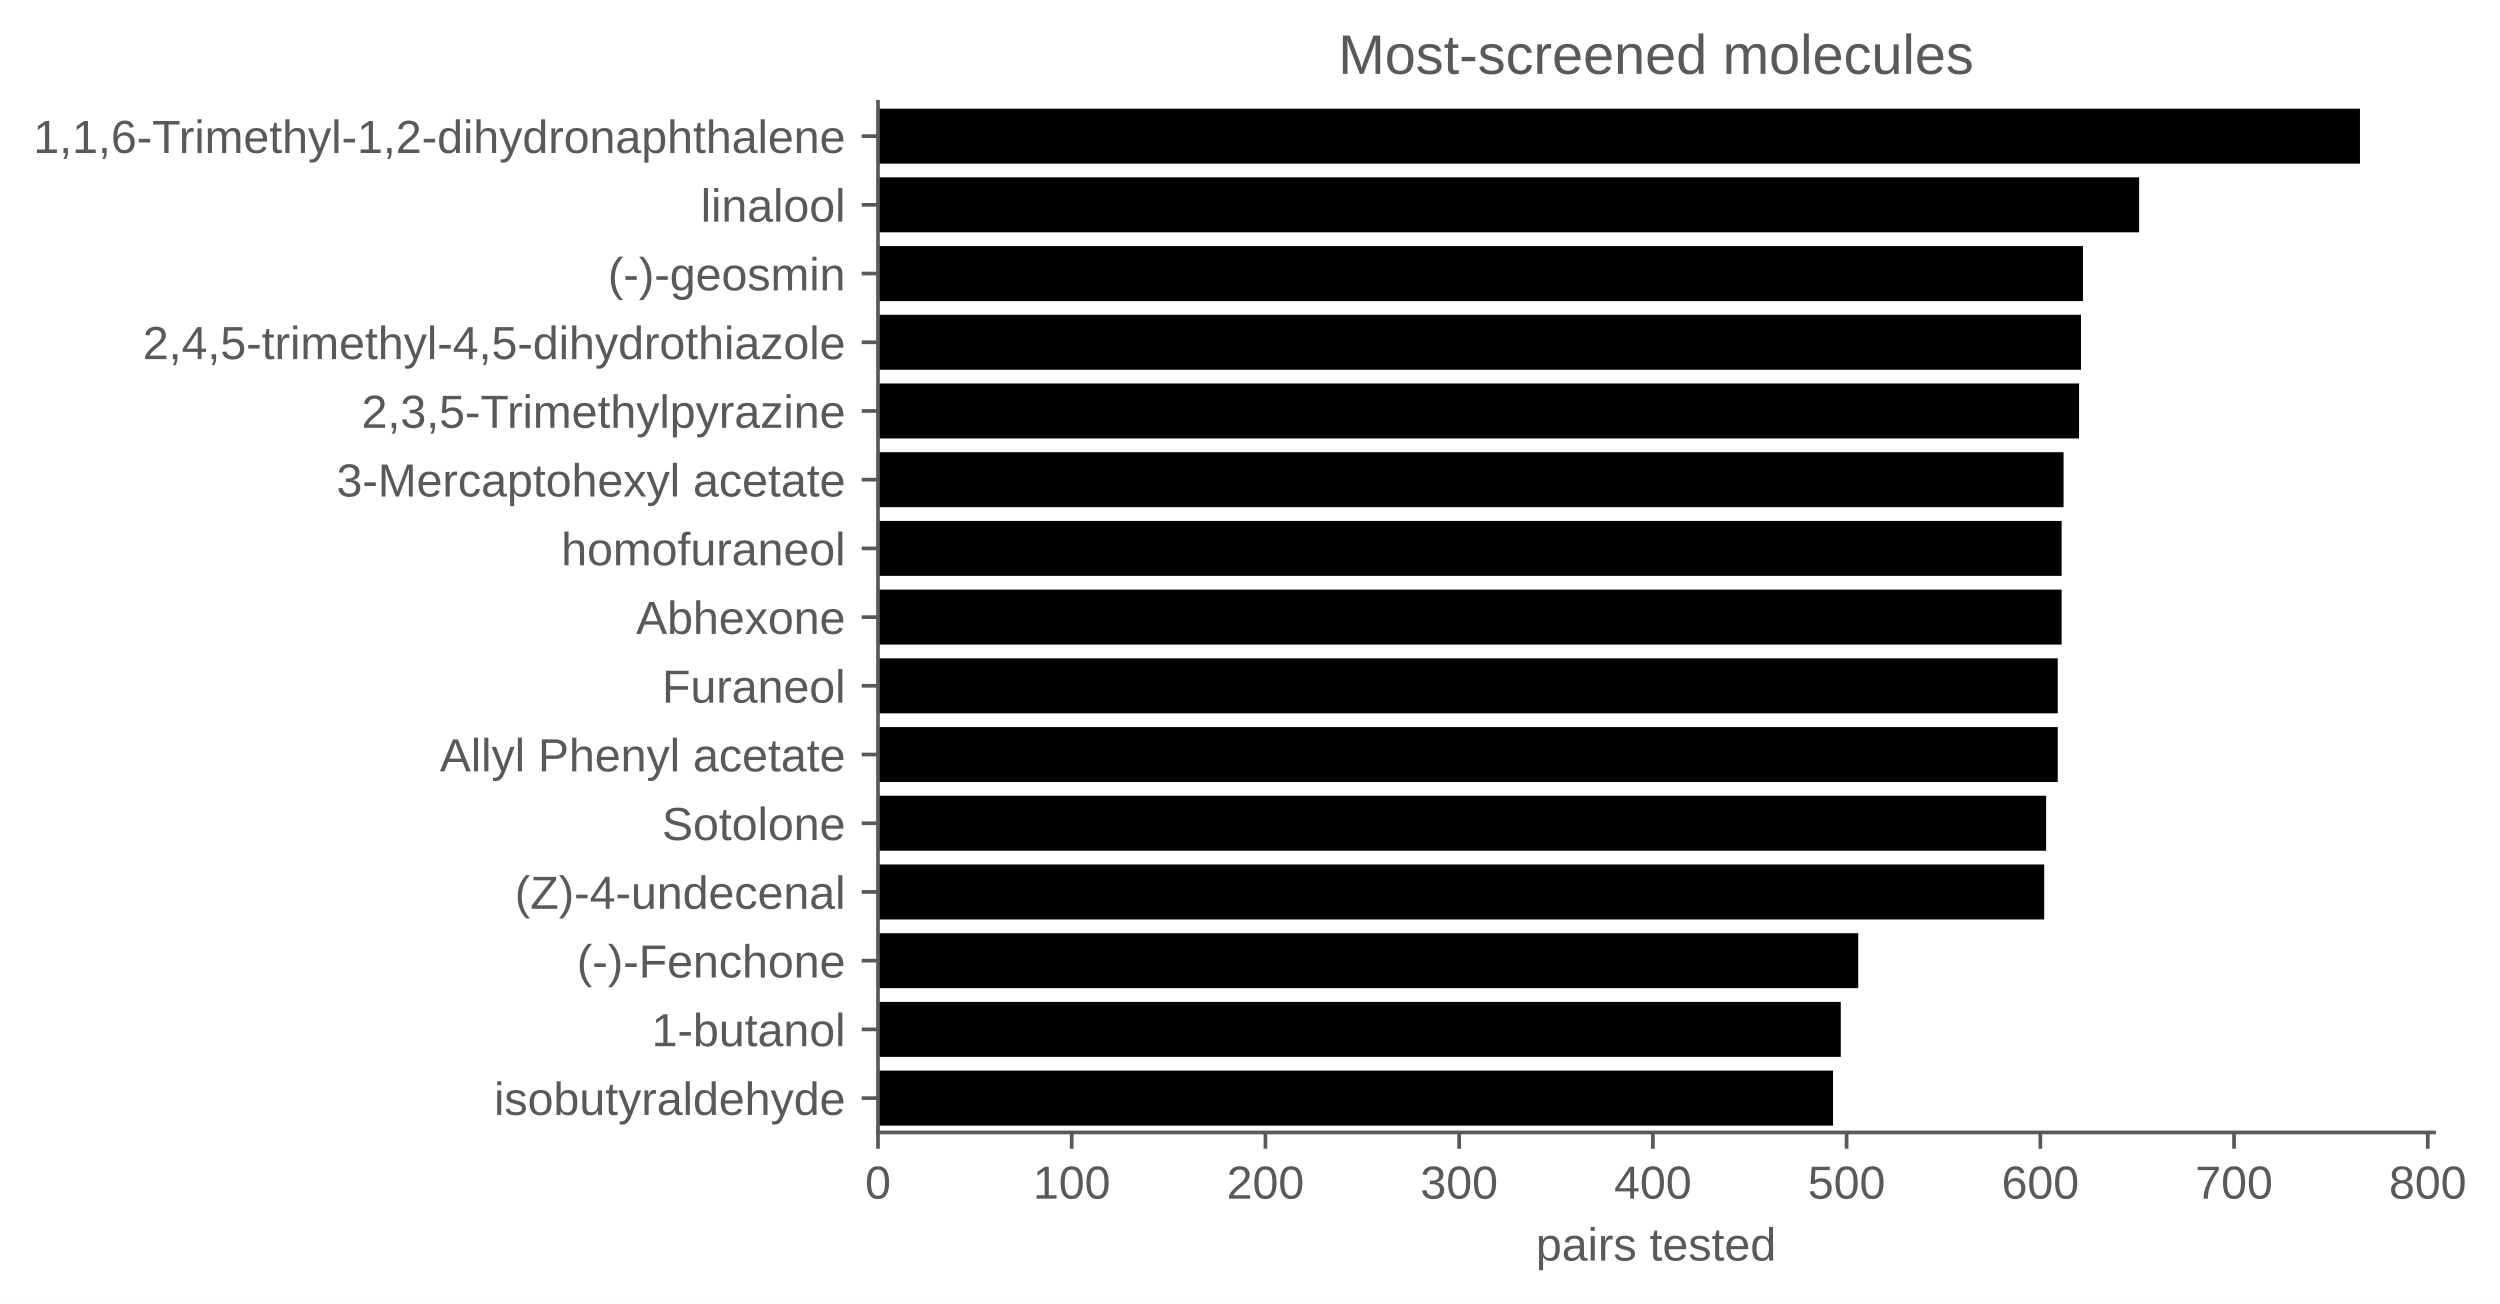
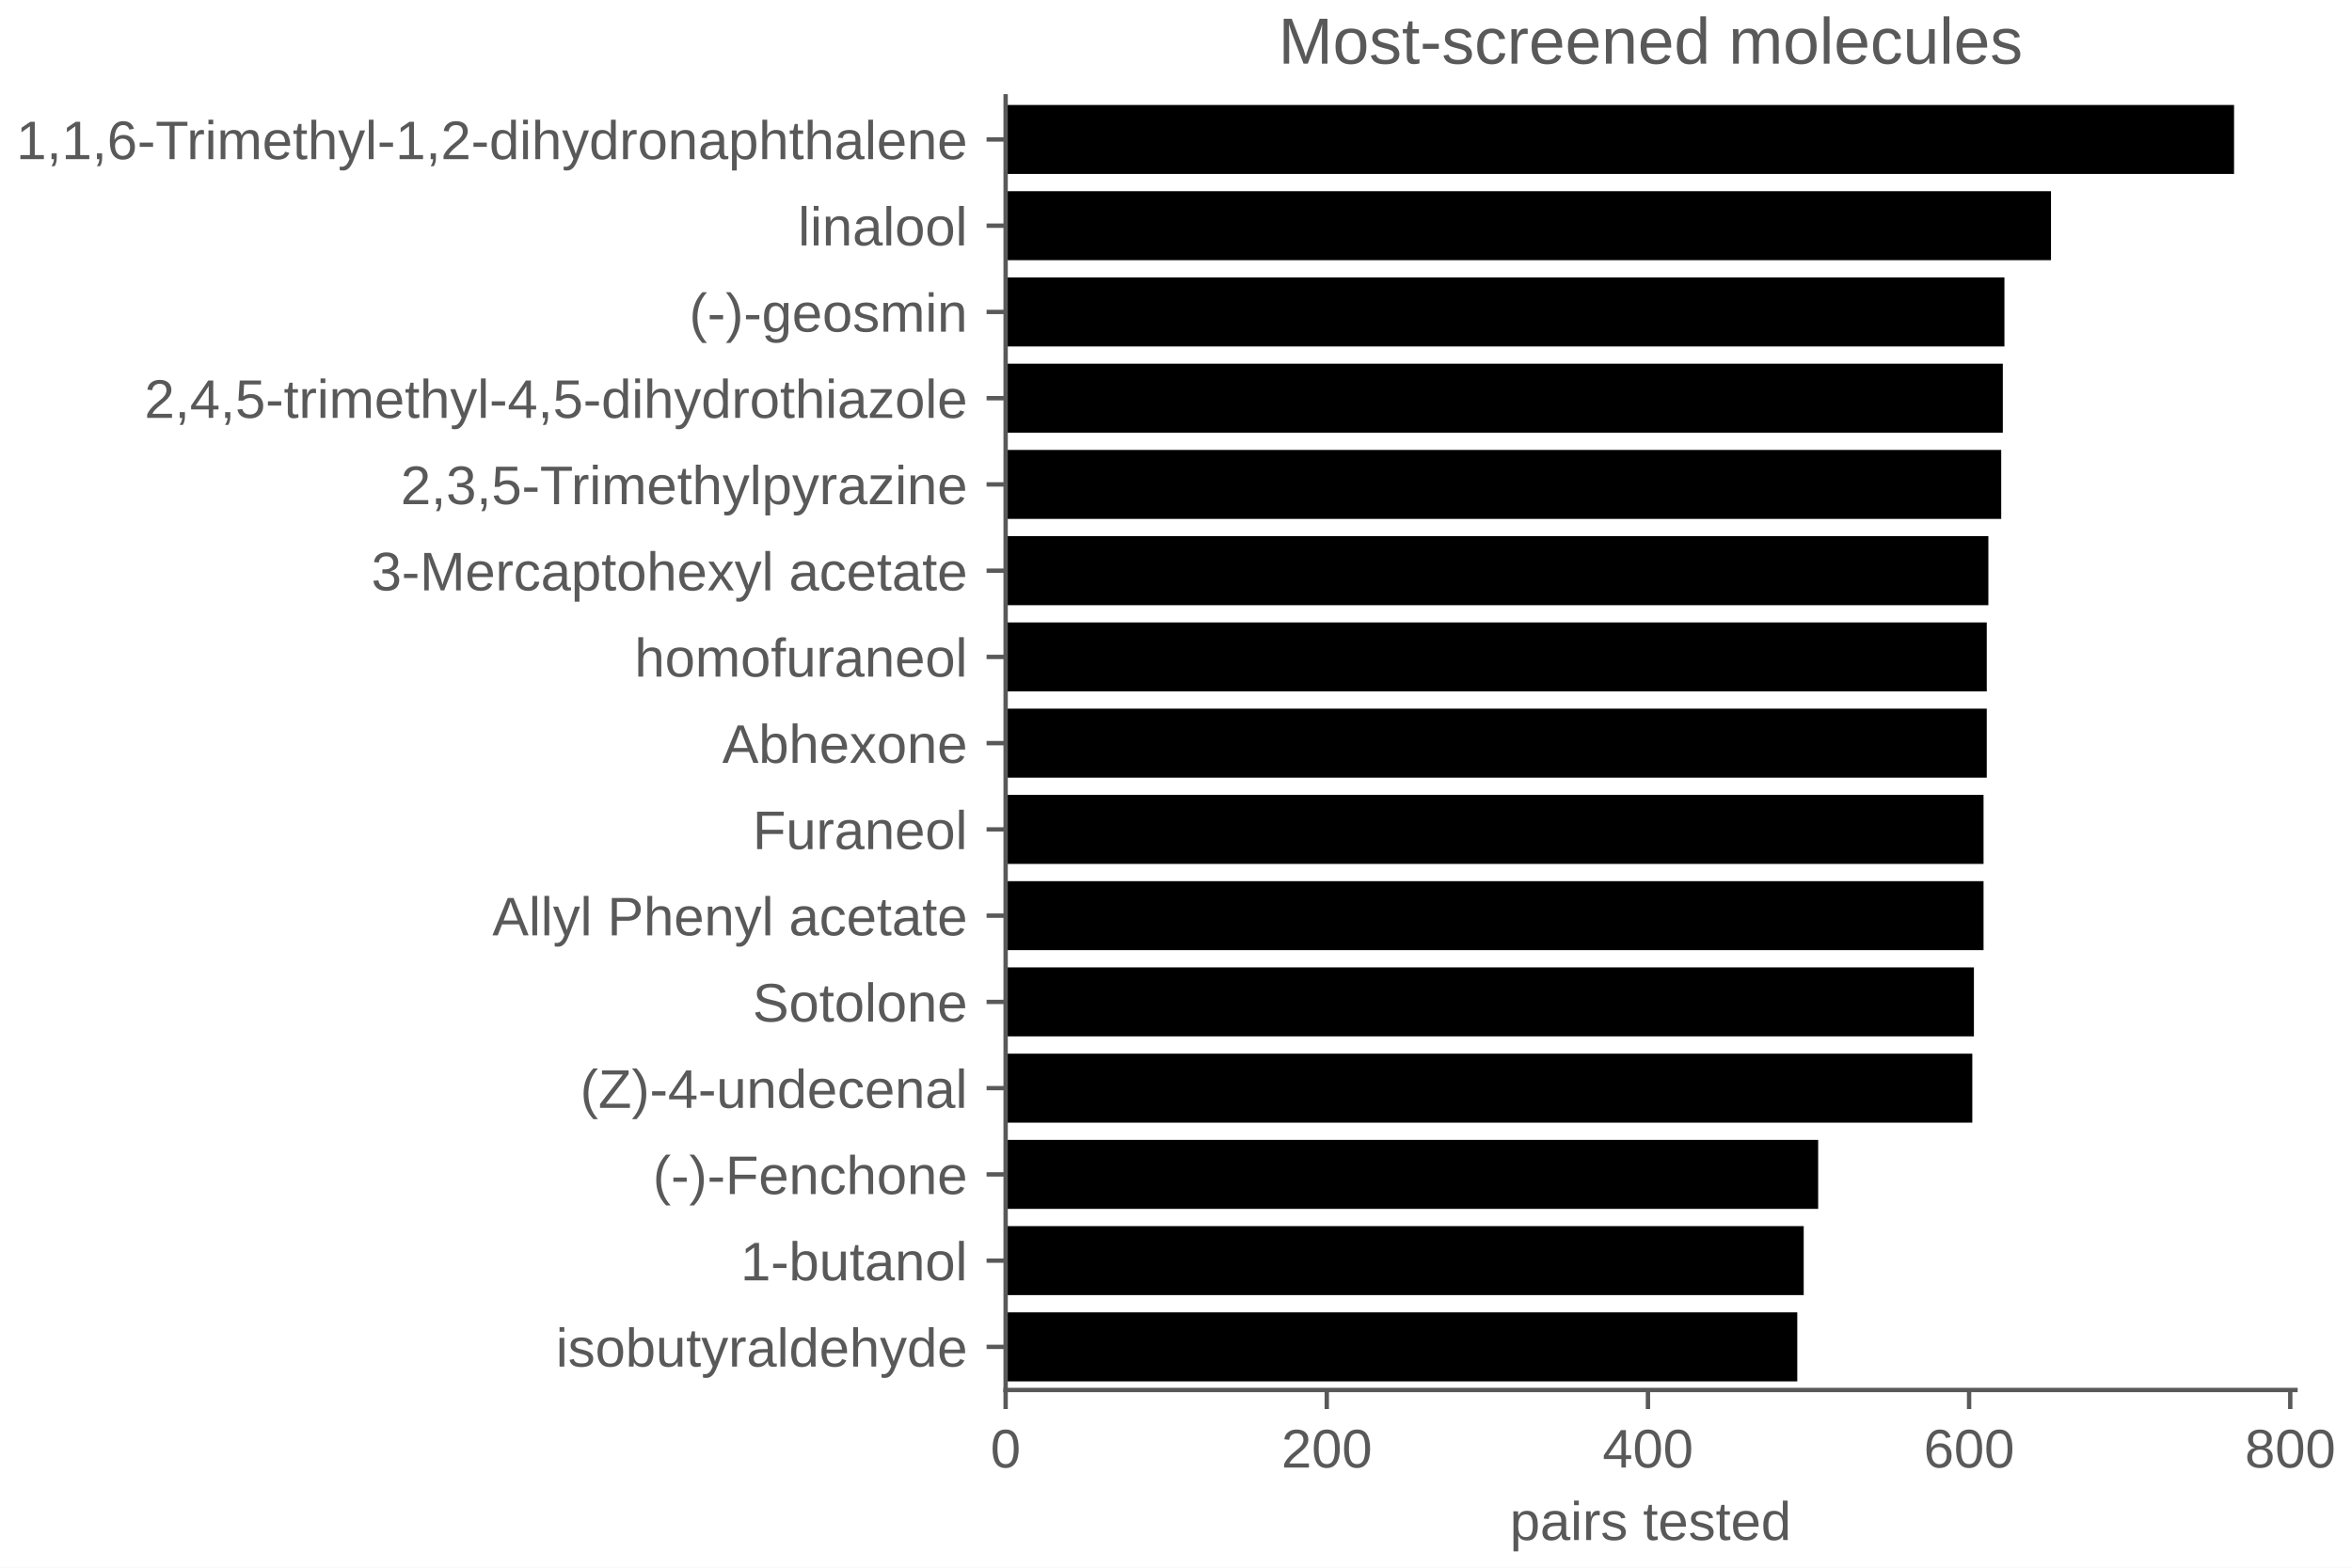
- <svg xmlns="http://www.w3.org/2000/svg" xmlns:xlink="http://www.w3.org/1999/xlink" width="537.895pt" height="280.5pt" viewBox="0 0 537.895 280.5" version="1.1">
+ <svg xmlns="http://www.w3.org/2000/svg" xmlns:xlink="http://www.w3.org/1999/xlink" width="432pt" height="288pt" viewBox="0 0 432 288" version="1.1">
  <defs>
    <style type="text/css">*{stroke-linejoin: round; stroke-linecap: butt}</style>
  </defs>
  <g id="figure_1">
    <g id="patch_1">
-       <path d="M 0 280.5  L 537.895 280.5  L 537.895 0  L 0 0  z " style="fill: #ffffff" />
+       <path d="M 0 288  L 432 288  L 432 0  L 0 0  z " style="fill: #ffffff" />
    </g>
    <g id="axes_1">
      <g id="patch_2">
-         <path d="M 188.908 243.656  L 523.708 243.656  L 523.708 21.896  L 188.908 21.896  z " style="fill: #ffffff" />
+         <path d="M 184.708 255.356  L 421.619 255.356  L 421.619 17.696  L 184.708 17.696  z " style="fill: #ffffff" />
      </g>
      <g id="patch_3">
-         <path d="M 188.908 23.375  L 507.765 23.375  L 507.765 35.202  L 188.908 35.202  z " clip-path="url(#pa681725dbd)" />
+         <path d="M 184.708 19.281  L 410.337 19.281  L 410.337 31.956  L 184.708 31.956  z " clip-path="url(#pe6d7a5cb98)" />
      </g>
      <g id="patch_4">
-         <path d="M 188.908 38.159  L 460.249 38.159  L 460.249 49.986  L 188.908 49.986  z " clip-path="url(#pa681725dbd)" />
+         <path d="M 184.708 35.125  L 376.714 35.125  L 376.714 47.8  L 184.708 47.8  z " clip-path="url(#pe6d7a5cb98)" />
      </g>
      <g id="patch_5">
-         <path d="M 188.908 52.943  L 448.162 52.943  L 448.162 64.77  L 188.908 64.77  z " clip-path="url(#pa681725dbd)" />
+         <path d="M 184.708 50.969  L 368.161 50.969  L 368.161 63.644  L 184.708 63.644  z " clip-path="url(#pe6d7a5cb98)" />
      </g>
      <g id="patch_6">
-         <path d="M 188.908 67.727  L 447.745 67.727  L 447.745 79.554  L 188.908 79.554  z " clip-path="url(#pa681725dbd)" />
+         <path d="M 184.708 66.813  L 367.866 66.813  L 367.866 79.488  L 184.708 79.488  z " clip-path="url(#pe6d7a5cb98)" />
      </g>
      <g id="patch_7">
-         <path d="M 188.908 82.511  L 447.328 82.511  L 447.328 94.338  L 188.908 94.338  z " clip-path="url(#pa681725dbd)" />
+         <path d="M 184.708 82.657  L 367.571 82.657  L 367.571 95.332  L 184.708 95.332  z " clip-path="url(#pe6d7a5cb98)" />
      </g>
      <g id="patch_8">
-         <path d="M 188.908 97.295  L 443.994 97.295  L 443.994 109.122  L 188.908 109.122  z " clip-path="url(#pa681725dbd)" />
+         <path d="M 184.708 98.501  L 365.211 98.501  L 365.211 111.176  L 184.708 111.176  z " clip-path="url(#pe6d7a5cb98)" />
      </g>
      <g id="patch_9">
-         <path d="M 188.908 112.079  L 443.577 112.079  L 443.577 123.906  L 188.908 123.906  z " clip-path="url(#pa681725dbd)" />
+         <path d="M 184.708 114.345  L 364.916 114.345  L 364.916 127.02  L 184.708 127.02  z " clip-path="url(#pe6d7a5cb98)" />
      </g>
      <g id="patch_10">
-         <path d="M 188.908 126.863  L 443.577 126.863  L 443.577 138.69  L 188.908 138.69  z " clip-path="url(#pa681725dbd)" />
+         <path d="M 184.708 130.189  L 364.916 130.189  L 364.916 142.864  L 184.708 142.864  z " clip-path="url(#pe6d7a5cb98)" />
      </g>
      <g id="patch_11">
-         <path d="M 188.908 141.647  L 442.743 141.647  L 442.743 153.474  L 188.908 153.474  z " clip-path="url(#pa681725dbd)" />
+         <path d="M 184.708 146.033  L 364.326 146.033  L 364.326 158.708  L 184.708 158.708  z " clip-path="url(#pe6d7a5cb98)" />
      </g>
      <g id="patch_12">
-         <path d="M 188.908 156.431  L 442.743 156.431  L 442.743 168.258  L 188.908 168.258  z " clip-path="url(#pa681725dbd)" />
+         <path d="M 184.708 161.877  L 364.326 161.877  L 364.326 174.552  L 184.708 174.552  z " clip-path="url(#pe6d7a5cb98)" />
      </g>
      <g id="patch_13">
-         <path d="M 188.908 171.215  L 440.242 171.215  L 440.242 183.042  L 188.908 183.042  z " clip-path="url(#pa681725dbd)" />
+         <path d="M 184.708 177.721  L 362.557 177.721  L 362.557 190.396  L 184.708 190.396  z " clip-path="url(#pe6d7a5cb98)" />
      </g>
      <g id="patch_14">
-         <path d="M 188.908 185.999  L 439.825 185.999  L 439.825 197.826  L 188.908 197.826  z " clip-path="url(#pa681725dbd)" />
+         <path d="M 184.708 193.565  L 362.262 193.565  L 362.262 206.24  L 184.708 206.24  z " clip-path="url(#pe6d7a5cb98)" />
      </g>
      <g id="patch_15">
-         <path d="M 188.908 200.783  L 399.812 200.783  L 399.812 212.61  L 188.908 212.61  z " clip-path="url(#pa681725dbd)" />
+         <path d="M 184.708 209.409  L 333.948 209.409  L 333.948 222.084  L 184.708 222.084  z " clip-path="url(#pe6d7a5cb98)" />
      </g>
      <g id="patch_16">
-         <path d="M 188.908 215.567  L 396.061 215.567  L 396.061 227.394  L 188.908 227.394  z " clip-path="url(#pa681725dbd)" />
+         <path d="M 184.708 225.252  L 331.293 225.252  L 331.293 237.928  L 184.708 237.928  z " clip-path="url(#pe6d7a5cb98)" />
      </g>
      <g id="patch_17">
-         <path d="M 188.908 230.351  L 394.394 230.351  L 394.394 242.178  L 188.908 242.178  z " clip-path="url(#pa681725dbd)" />
+         <path d="M 184.708 241.096  L 330.113 241.096  L 330.113 253.772  L 184.708 253.772  z " clip-path="url(#pe6d7a5cb98)" />
      </g>
      <g id="matplotlib.axis_1">
        <g id="xtick_1">
          <g id="line2d_1">
            <defs>
-               <path id="m5e9cf94683" d="M 0 0  L 0 3.5  " style="stroke: #595959; stroke-width: 0.8" />
+               <path id="mb33c84a6a6" d="M 0 0  L 0 3.5  " style="stroke: #595959; stroke-width: 0.8" />
            </defs>
            <g>
-               <use xlink:href="#m5e9cf94683" x="188.908" y="243.656" style="fill: #595959; stroke: #595959; stroke-width: 0.8" />
+               <use xlink:href="#mb33c84a6a6" x="184.708" y="255.356" style="fill: #595959; stroke: #595959; stroke-width: 0.8" />
            </g>
          </g>
          <g id="text_1">
-             <text style="font-size: 10px; font-family: 'Liberation Sans'; text-anchor: middle; fill: #595959" x="188.908" y="257.903" transform="rotate(-0 188.9078 257.9031)">0</text>
+             <text style="font-size: 10px; font-family: 'Liberation Sans'; text-anchor: middle; fill: #595959" x="184.708" y="269.603" transform="rotate(-0 184.7081 269.6029)">0</text>
          </g>
        </g>
        <g id="xtick_2">
          <g id="line2d_2">
            <g>
-               <use xlink:href="#m5e9cf94683" x="230.588" y="243.656" style="fill: #595959; stroke: #595959; stroke-width: 0.8" />
+               <use xlink:href="#mb33c84a6a6" x="243.696" y="255.356" style="fill: #595959; stroke: #595959; stroke-width: 0.8" />
            </g>
          </g>
          <g id="text_2">
-             <text style="font-size: 10px; font-family: 'Liberation Sans'; text-anchor: middle; fill: #595959" x="230.588" y="257.903" transform="rotate(-0 230.5885 257.9031)">100</text>
+             <text style="font-size: 10px; font-family: 'Liberation Sans'; text-anchor: middle; fill: #595959" x="243.696" y="269.603" transform="rotate(-0 243.696 269.6029)">200</text>
          </g>
        </g>
        <g id="xtick_3">
          <g id="line2d_3">
            <g>
-               <use xlink:href="#m5e9cf94683" x="272.269" y="243.656" style="fill: #595959; stroke: #595959; stroke-width: 0.8" />
+               <use xlink:href="#mb33c84a6a6" x="302.684" y="255.356" style="fill: #595959; stroke: #595959; stroke-width: 0.8" />
            </g>
          </g>
          <g id="text_3">
-             <text style="font-size: 10px; font-family: 'Liberation Sans'; text-anchor: middle; fill: #595959" x="272.269" y="257.903" transform="rotate(-0 272.2692 257.9031)">200</text>
+             <text style="font-size: 10px; font-family: 'Liberation Sans'; text-anchor: middle; fill: #595959" x="302.684" y="269.603" transform="rotate(-0 302.684 269.6029)">400</text>
          </g>
        </g>
        <g id="xtick_4">
          <g id="line2d_4">
            <g>
-               <use xlink:href="#m5e9cf94683" x="313.95" y="243.656" style="fill: #595959; stroke: #595959; stroke-width: 0.8" />
+               <use xlink:href="#mb33c84a6a6" x="361.672" y="255.356" style="fill: #595959; stroke: #595959; stroke-width: 0.8" />
            </g>
          </g>
          <g id="text_4">
-             <text style="font-size: 10px; font-family: 'Liberation Sans'; text-anchor: middle; fill: #595959" x="313.95" y="257.903" transform="rotate(-0 313.9498 257.9031)">300</text>
+             <text style="font-size: 10px; font-family: 'Liberation Sans'; text-anchor: middle; fill: #595959" x="361.672" y="269.603" transform="rotate(-0 361.672 269.6029)">600</text>
          </g>
        </g>
        <g id="xtick_5">
          <g id="line2d_5">
            <g>
-               <use xlink:href="#m5e9cf94683" x="355.631" y="243.656" style="fill: #595959; stroke: #595959; stroke-width: 0.8" />
+               <use xlink:href="#mb33c84a6a6" x="420.66" y="255.356" style="fill: #595959; stroke: #595959; stroke-width: 0.8" />
            </g>
          </g>
          <g id="text_5">
-             <text style="font-size: 10px; font-family: 'Liberation Sans'; text-anchor: middle; fill: #595959" x="355.631" y="257.903" transform="rotate(-0 355.6305 257.9031)">400</text>
-           </g>
-         </g>
-         <g id="xtick_6">
-           <g id="line2d_6">
-             <g>
-               <use xlink:href="#m5e9cf94683" x="397.311" y="243.656" style="fill: #595959; stroke: #595959; stroke-width: 0.8" />
-             </g>
-           </g>
-           <g id="text_6">
-             <text style="font-size: 10px; font-family: 'Liberation Sans'; text-anchor: middle; fill: #595959" x="397.311" y="257.903" transform="rotate(-0 397.3112 257.9031)">500</text>
-           </g>
-         </g>
-         <g id="xtick_7">
-           <g id="line2d_7">
-             <g>
-               <use xlink:href="#m5e9cf94683" x="438.992" y="243.656" style="fill: #595959; stroke: #595959; stroke-width: 0.8" />
-             </g>
-           </g>
-           <g id="text_7">
-             <text style="font-size: 10px; font-family: 'Liberation Sans'; text-anchor: middle; fill: #595959" x="438.992" y="257.903" transform="rotate(-0 438.9918 257.9031)">600</text>
-           </g>
-         </g>
-         <g id="xtick_8">
-           <g id="line2d_8">
-             <g>
-               <use xlink:href="#m5e9cf94683" x="480.673" y="243.656" style="fill: #595959; stroke: #595959; stroke-width: 0.8" />
-             </g>
-           </g>
-           <g id="text_8">
-             <text style="font-size: 10px; font-family: 'Liberation Sans'; text-anchor: middle; fill: #595959" x="480.673" y="257.903" transform="rotate(-0 480.6725 257.9031)">700</text>
-           </g>
-         </g>
-         <g id="xtick_9">
-           <g id="line2d_9">
-             <g>
-               <use xlink:href="#m5e9cf94683" x="522.353" y="243.656" style="fill: #595959; stroke: #595959; stroke-width: 0.8" />
-             </g>
-           </g>
-           <g id="text_9">
-             <text style="font-size: 10px; font-family: 'Liberation Sans'; text-anchor: middle; fill: #595959" x="522.353" y="257.903" transform="rotate(-0 522.3532 257.9031)">800</text>
-           </g>
-         </g>
-         <g id="text_10">
-           <text style="font-size: 10px; font-family: 'Liberation Sans'; text-anchor: middle; fill: #595959" x="356.308" y="271.225" transform="rotate(-0 356.3078 271.225)">pairs tested</text>
+             <text style="font-size: 10px; font-family: 'Liberation Sans'; text-anchor: middle; fill: #595959" x="420.66" y="269.603" transform="rotate(-0 420.6599 269.6029)">800</text>
+           </g>
+         </g>
+         <g id="text_6">
+           <text style="font-size: 10px; font-family: 'Liberation Sans'; text-anchor: middle; fill: #595959" x="303.163" y="282.925" transform="rotate(-0 303.1633 282.9248)">pairs tested</text>
        </g>
      </g>
      <g id="matplotlib.axis_2">
        <g id="ytick_1">
+           <g id="line2d_6">
+             <defs>
+               <path id="mb25f26a172" d="M 0 0  L -3.5 0  " style="stroke: #595959; stroke-width: 0.8" />
+             </defs>
+             <g>
+               <use xlink:href="#mb25f26a172" x="184.708" y="25.618" style="fill: #595959; stroke: #595959; stroke-width: 0.8" />
+             </g>
+           </g>
+           <g id="text_7">
+             <text style="font-size: 10px; font-family: 'Liberation Sans'; text-anchor: end; fill: #595959" x="177.708" y="29.242" transform="rotate(-0 177.7081 29.24191)">1,1,6-Trimethyl-1,2-dihydronaphthalene</text>
+           </g>
+         </g>
+         <g id="ytick_2">
+           <g id="line2d_7">
+             <g>
+               <use xlink:href="#mb25f26a172" x="184.708" y="41.462" style="fill: #595959; stroke: #595959; stroke-width: 0.8" />
+             </g>
+           </g>
+           <g id="text_8">
+             <text style="font-size: 10px; font-family: 'Liberation Sans'; text-anchor: end; fill: #595959" x="177.708" y="45.086" transform="rotate(-0 177.7081 45.08588)">linalool</text>
+           </g>
+         </g>
+         <g id="ytick_3">
+           <g id="line2d_8">
+             <g>
+               <use xlink:href="#mb25f26a172" x="184.708" y="57.306" style="fill: #595959; stroke: #595959; stroke-width: 0.8" />
+             </g>
+           </g>
+           <g id="text_9">
+             <text style="font-size: 10px; font-family: 'Liberation Sans'; text-anchor: end; fill: #595959" x="177.708" y="60.93" transform="rotate(-0 177.7081 60.92985)">(-)-geosmin</text>
+           </g>
+         </g>
+         <g id="ytick_4">
+           <g id="line2d_9">
+             <g>
+               <use xlink:href="#mb25f26a172" x="184.708" y="73.15" style="fill: #595959; stroke: #595959; stroke-width: 0.8" />
+             </g>
+           </g>
+           <g id="text_10">
+             <text style="font-size: 10px; font-family: 'Liberation Sans'; text-anchor: end; fill: #595959" x="177.708" y="76.774" transform="rotate(-0 177.7081 76.77381)">2,4,5-trimethyl-4,5-dihydrothiazole</text>
+           </g>
+         </g>
+         <g id="ytick_5">
          <g id="line2d_10">
-             <defs>
-               <path id="mbe088bb071" d="M 0 0  L -3.5 0  " style="stroke: #595959; stroke-width: 0.8" />
-             </defs>
-             <g>
-               <use xlink:href="#mbe088bb071" x="188.908" y="29.288" style="fill: #595959; stroke: #595959; stroke-width: 0.8" />
+             <g>
+               <use xlink:href="#mb25f26a172" x="184.708" y="88.994" style="fill: #595959; stroke: #595959; stroke-width: 0.8" />
            </g>
          </g>
          <g id="text_11">
-             <text style="font-size: 10px; font-family: 'Liberation Sans'; text-anchor: end; fill: #595959" x="181.908" y="32.912" transform="rotate(-0 181.9078 32.91169)">1,1,6-Trimethyl-1,2-dihydronaphthalene</text>
-           </g>
-         </g>
-         <g id="ytick_2">
+             <text style="font-size: 10px; font-family: 'Liberation Sans'; text-anchor: end; fill: #595959" x="177.708" y="92.618" transform="rotate(-0 177.7081 92.61778)">2,3,5-Trimethylpyrazine</text>
+           </g>
+         </g>
+         <g id="ytick_6">
          <g id="line2d_11">
            <g>
-               <use xlink:href="#mbe088bb071" x="188.908" y="44.072" style="fill: #595959; stroke: #595959; stroke-width: 0.8" />
+               <use xlink:href="#mb25f26a172" x="184.708" y="104.838" style="fill: #595959; stroke: #595959; stroke-width: 0.8" />
            </g>
          </g>
          <g id="text_12">
-             <text style="font-size: 10px; font-family: 'Liberation Sans'; text-anchor: end; fill: #595959" x="181.908" y="47.696" transform="rotate(-0 181.9078 47.69569)">linalool</text>
-           </g>
-         </g>
-         <g id="ytick_3">
+             <text style="font-size: 10px; font-family: 'Liberation Sans'; text-anchor: end; fill: #595959" x="177.708" y="108.462" transform="rotate(-0 177.7081 108.4618)">3-Mercaptohexyl acetate</text>
+           </g>
+         </g>
+         <g id="ytick_7">
          <g id="line2d_12">
            <g>
-               <use xlink:href="#mbe088bb071" x="188.908" y="58.856" style="fill: #595959; stroke: #595959; stroke-width: 0.8" />
+               <use xlink:href="#mb25f26a172" x="184.708" y="120.682" style="fill: #595959; stroke: #595959; stroke-width: 0.8" />
            </g>
          </g>
          <g id="text_13">
-             <text style="font-size: 10px; font-family: 'Liberation Sans'; text-anchor: end; fill: #595959" x="181.908" y="62.48" transform="rotate(-0 181.9078 62.47969)">(-)-geosmin</text>
-           </g>
-         </g>
-         <g id="ytick_4">
+             <text style="font-size: 10px; font-family: 'Liberation Sans'; text-anchor: end; fill: #595959" x="177.708" y="124.306" transform="rotate(-0 177.7081 124.3057)">homofuraneol</text>
+           </g>
+         </g>
+         <g id="ytick_8">
          <g id="line2d_13">
            <g>
-               <use xlink:href="#mbe088bb071" x="188.908" y="73.64" style="fill: #595959; stroke: #595959; stroke-width: 0.8" />
+               <use xlink:href="#mb25f26a172" x="184.708" y="136.526" style="fill: #595959; stroke: #595959; stroke-width: 0.8" />
            </g>
          </g>
          <g id="text_14">
-             <text style="font-size: 10px; font-family: 'Liberation Sans'; text-anchor: end; fill: #595959" x="181.908" y="77.264" transform="rotate(-0 181.9078 77.26369)">2,4,5-trimethyl-4,5-dihydrothiazole</text>
-           </g>
-         </g>
-         <g id="ytick_5">
+             <text style="font-size: 10px; font-family: 'Liberation Sans'; text-anchor: end; fill: #595959" x="177.708" y="140.15" transform="rotate(-0 177.7081 140.1497)">Abhexone</text>
+           </g>
+         </g>
+         <g id="ytick_9">
          <g id="line2d_14">
            <g>
-               <use xlink:href="#mbe088bb071" x="188.908" y="88.424" style="fill: #595959; stroke: #595959; stroke-width: 0.8" />
+               <use xlink:href="#mb25f26a172" x="184.708" y="152.37" style="fill: #595959; stroke: #595959; stroke-width: 0.8" />
            </g>
          </g>
          <g id="text_15">
-             <text style="font-size: 10px; font-family: 'Liberation Sans'; text-anchor: end; fill: #595959" x="181.908" y="92.048" transform="rotate(-0 181.9078 92.04769)">2,3,5-Trimethylpyrazine</text>
-           </g>
-         </g>
-         <g id="ytick_6">
+             <text style="font-size: 10px; font-family: 'Liberation Sans'; text-anchor: end; fill: #595959" x="177.708" y="155.994" transform="rotate(-0 177.7081 155.9937)">Furaneol</text>
+           </g>
+         </g>
+         <g id="ytick_10">
          <g id="line2d_15">
            <g>
-               <use xlink:href="#mbe088bb071" x="188.908" y="103.208" style="fill: #595959; stroke: #595959; stroke-width: 0.8" />
+               <use xlink:href="#mb25f26a172" x="184.708" y="168.214" style="fill: #595959; stroke: #595959; stroke-width: 0.8" />
            </g>
          </g>
          <g id="text_16">
-             <text style="font-size: 10px; font-family: 'Liberation Sans'; text-anchor: end; fill: #595959" x="181.908" y="106.832" transform="rotate(-0 181.9078 106.8317)">3-Mercaptohexyl acetate</text>
-           </g>
-         </g>
-         <g id="ytick_7">
+             <text style="font-size: 10px; font-family: 'Liberation Sans'; text-anchor: end; fill: #595959" x="177.708" y="171.838" transform="rotate(-0 177.7081 171.8376)">Allyl Phenyl acetate</text>
+           </g>
+         </g>
+         <g id="ytick_11">
          <g id="line2d_16">
            <g>
-               <use xlink:href="#mbe088bb071" x="188.908" y="117.992" style="fill: #595959; stroke: #595959; stroke-width: 0.8" />
+               <use xlink:href="#mb25f26a172" x="184.708" y="184.058" style="fill: #595959; stroke: #595959; stroke-width: 0.8" />
            </g>
          </g>
          <g id="text_17">
-             <text style="font-size: 10px; font-family: 'Liberation Sans'; text-anchor: end; fill: #595959" x="181.908" y="121.616" transform="rotate(-0 181.9078 121.6157)">homofuraneol</text>
-           </g>
-         </g>
-         <g id="ytick_8">
+             <text style="font-size: 10px; font-family: 'Liberation Sans'; text-anchor: end; fill: #595959" x="177.708" y="187.682" transform="rotate(-0 177.7081 187.6816)">Sotolone</text>
+           </g>
+         </g>
+         <g id="ytick_12">
          <g id="line2d_17">
            <g>
-               <use xlink:href="#mbe088bb071" x="188.908" y="132.776" style="fill: #595959; stroke: #595959; stroke-width: 0.8" />
+               <use xlink:href="#mb25f26a172" x="184.708" y="199.902" style="fill: #595959; stroke: #595959; stroke-width: 0.8" />
            </g>
          </g>
          <g id="text_18">
-             <text style="font-size: 10px; font-family: 'Liberation Sans'; text-anchor: end; fill: #595959" x="181.908" y="136.4" transform="rotate(-0 181.9078 136.3997)">Abhexone</text>
-           </g>
-         </g>
-         <g id="ytick_9">
+             <text style="font-size: 10px; font-family: 'Liberation Sans'; text-anchor: end; fill: #595959" x="177.708" y="203.526" transform="rotate(-0 177.7081 203.5256)">(Z)-4-undecenal</text>
+           </g>
+         </g>
+         <g id="ytick_13">
          <g id="line2d_18">
            <g>
-               <use xlink:href="#mbe088bb071" x="188.908" y="147.56" style="fill: #595959; stroke: #595959; stroke-width: 0.8" />
+               <use xlink:href="#mb25f26a172" x="184.708" y="215.746" style="fill: #595959; stroke: #595959; stroke-width: 0.8" />
            </g>
          </g>
          <g id="text_19">
-             <text style="font-size: 10px; font-family: 'Liberation Sans'; text-anchor: end; fill: #595959" x="181.908" y="151.184" transform="rotate(-0 181.9078 151.1837)">Furaneol</text>
-           </g>
-         </g>
-         <g id="ytick_10">
+             <text style="font-size: 10px; font-family: 'Liberation Sans'; text-anchor: end; fill: #595959" x="177.708" y="219.37" transform="rotate(-0 177.7081 219.3695)">(-)-Fenchone</text>
+           </g>
+         </g>
+         <g id="ytick_14">
          <g id="line2d_19">
            <g>
-               <use xlink:href="#mbe088bb071" x="188.908" y="162.344" style="fill: #595959; stroke: #595959; stroke-width: 0.8" />
+               <use xlink:href="#mb25f26a172" x="184.708" y="231.59" style="fill: #595959; stroke: #595959; stroke-width: 0.8" />
            </g>
          </g>
          <g id="text_20">
-             <text style="font-size: 10px; font-family: 'Liberation Sans'; text-anchor: end; fill: #595959" x="181.908" y="165.968" transform="rotate(-0 181.9078 165.9677)">Allyl Phenyl acetate</text>
-           </g>
-         </g>
-         <g id="ytick_11">
+             <text style="font-size: 10px; font-family: 'Liberation Sans'; text-anchor: end; fill: #595959" x="177.708" y="235.213" transform="rotate(-0 177.7081 235.2135)">1-butanol</text>
+           </g>
+         </g>
+         <g id="ytick_15">
          <g id="line2d_20">
            <g>
-               <use xlink:href="#mbe088bb071" x="188.908" y="177.128" style="fill: #595959; stroke: #595959; stroke-width: 0.8" />
+               <use xlink:href="#mb25f26a172" x="184.708" y="247.434" style="fill: #595959; stroke: #595959; stroke-width: 0.8" />
            </g>
          </g>
          <g id="text_21">
-             <text style="font-size: 10px; font-family: 'Liberation Sans'; text-anchor: end; fill: #595959" x="181.908" y="180.752" transform="rotate(-0 181.9078 180.7517)">Sotolone</text>
-           </g>
-         </g>
-         <g id="ytick_12">
-           <g id="line2d_21">
-             <g>
-               <use xlink:href="#mbe088bb071" x="188.908" y="191.912" style="fill: #595959; stroke: #595959; stroke-width: 0.8" />
-             </g>
-           </g>
-           <g id="text_22">
-             <text style="font-size: 10px; font-family: 'Liberation Sans'; text-anchor: end; fill: #595959" x="181.908" y="195.536" transform="rotate(-0 181.9078 195.5357)">(Z)-4-undecenal</text>
-           </g>
-         </g>
-         <g id="ytick_13">
-           <g id="line2d_22">
-             <g>
-               <use xlink:href="#mbe088bb071" x="188.908" y="206.696" style="fill: #595959; stroke: #595959; stroke-width: 0.8" />
-             </g>
-           </g>
-           <g id="text_23">
-             <text style="font-size: 10px; font-family: 'Liberation Sans'; text-anchor: end; fill: #595959" x="181.908" y="210.32" transform="rotate(-0 181.9078 210.3197)">(-)-Fenchone</text>
-           </g>
-         </g>
-         <g id="ytick_14">
-           <g id="line2d_23">
-             <g>
-               <use xlink:href="#mbe088bb071" x="188.908" y="221.48" style="fill: #595959; stroke: #595959; stroke-width: 0.8" />
-             </g>
-           </g>
-           <g id="text_24">
-             <text style="font-size: 10px; font-family: 'Liberation Sans'; text-anchor: end; fill: #595959" x="181.908" y="225.104" transform="rotate(-0 181.9078 225.1037)">1-butanol</text>
-           </g>
-         </g>
-         <g id="ytick_15">
-           <g id="line2d_24">
-             <g>
-               <use xlink:href="#mbe088bb071" x="188.908" y="236.264" style="fill: #595959; stroke: #595959; stroke-width: 0.8" />
-             </g>
-           </g>
-           <g id="text_25">
-             <text style="font-size: 10px; font-family: 'Liberation Sans'; text-anchor: end; fill: #595959" x="181.908" y="239.888" transform="rotate(-0 181.9078 239.8877)">isobutyraldehyde</text>
-           </g>
-         </g>
+             <text style="font-size: 10px; font-family: 'Liberation Sans'; text-anchor: end; fill: #595959" x="177.708" y="251.057" transform="rotate(-0 177.7081 251.0575)">isobutyraldehyde</text>
+           </g>
+         </g>
+       </g>
+       <g id="line2d_21">
+         <path clip-path="url(#pe6d7a5cb98)" style="fill: none; stroke: #424242; stroke-width: 2.25; stroke-linecap: square" />
+       </g>
+       <g id="line2d_22">
+         <path clip-path="url(#pe6d7a5cb98)" style="fill: none; stroke: #424242; stroke-width: 2.25; stroke-linecap: square" />
+       </g>
+       <g id="line2d_23">
+         <path clip-path="url(#pe6d7a5cb98)" style="fill: none; stroke: #424242; stroke-width: 2.25; stroke-linecap: square" />
+       </g>
+       <g id="line2d_24">
+         <path clip-path="url(#pe6d7a5cb98)" style="fill: none; stroke: #424242; stroke-width: 2.25; stroke-linecap: square" />
      </g>
      <g id="line2d_25">
-         <path clip-path="url(#pa681725dbd)" style="fill: none; stroke: #424242; stroke-width: 2.25; stroke-linecap: square" />
+         <path clip-path="url(#pe6d7a5cb98)" style="fill: none; stroke: #424242; stroke-width: 2.25; stroke-linecap: square" />
      </g>
      <g id="line2d_26">
-         <path clip-path="url(#pa681725dbd)" style="fill: none; stroke: #424242; stroke-width: 2.25; stroke-linecap: square" />
+         <path clip-path="url(#pe6d7a5cb98)" style="fill: none; stroke: #424242; stroke-width: 2.25; stroke-linecap: square" />
      </g>
      <g id="line2d_27">
-         <path clip-path="url(#pa681725dbd)" style="fill: none; stroke: #424242; stroke-width: 2.25; stroke-linecap: square" />
+         <path clip-path="url(#pe6d7a5cb98)" style="fill: none; stroke: #424242; stroke-width: 2.25; stroke-linecap: square" />
      </g>
      <g id="line2d_28">
-         <path clip-path="url(#pa681725dbd)" style="fill: none; stroke: #424242; stroke-width: 2.25; stroke-linecap: square" />
+         <path clip-path="url(#pe6d7a5cb98)" style="fill: none; stroke: #424242; stroke-width: 2.25; stroke-linecap: square" />
      </g>
      <g id="line2d_29">
-         <path clip-path="url(#pa681725dbd)" style="fill: none; stroke: #424242; stroke-width: 2.25; stroke-linecap: square" />
+         <path clip-path="url(#pe6d7a5cb98)" style="fill: none; stroke: #424242; stroke-width: 2.25; stroke-linecap: square" />
      </g>
      <g id="line2d_30">
-         <path clip-path="url(#pa681725dbd)" style="fill: none; stroke: #424242; stroke-width: 2.25; stroke-linecap: square" />
+         <path clip-path="url(#pe6d7a5cb98)" style="fill: none; stroke: #424242; stroke-width: 2.25; stroke-linecap: square" />
      </g>
      <g id="line2d_31">
-         <path clip-path="url(#pa681725dbd)" style="fill: none; stroke: #424242; stroke-width: 2.25; stroke-linecap: square" />
+         <path clip-path="url(#pe6d7a5cb98)" style="fill: none; stroke: #424242; stroke-width: 2.25; stroke-linecap: square" />
      </g>
      <g id="line2d_32">
-         <path clip-path="url(#pa681725dbd)" style="fill: none; stroke: #424242; stroke-width: 2.25; stroke-linecap: square" />
+         <path clip-path="url(#pe6d7a5cb98)" style="fill: none; stroke: #424242; stroke-width: 2.25; stroke-linecap: square" />
      </g>
      <g id="line2d_33">
-         <path clip-path="url(#pa681725dbd)" style="fill: none; stroke: #424242; stroke-width: 2.25; stroke-linecap: square" />
+         <path clip-path="url(#pe6d7a5cb98)" style="fill: none; stroke: #424242; stroke-width: 2.25; stroke-linecap: square" />
      </g>
      <g id="line2d_34">
-         <path clip-path="url(#pa681725dbd)" style="fill: none; stroke: #424242; stroke-width: 2.25; stroke-linecap: square" />
+         <path clip-path="url(#pe6d7a5cb98)" style="fill: none; stroke: #424242; stroke-width: 2.25; stroke-linecap: square" />
      </g>
      <g id="line2d_35">
-         <path clip-path="url(#pa681725dbd)" style="fill: none; stroke: #424242; stroke-width: 2.25; stroke-linecap: square" />
-       </g>
-       <g id="line2d_36">
-         <path clip-path="url(#pa681725dbd)" style="fill: none; stroke: #424242; stroke-width: 2.25; stroke-linecap: square" />
-       </g>
-       <g id="line2d_37">
-         <path clip-path="url(#pa681725dbd)" style="fill: none; stroke: #424242; stroke-width: 2.25; stroke-linecap: square" />
-       </g>
-       <g id="line2d_38">
-         <path clip-path="url(#pa681725dbd)" style="fill: none; stroke: #424242; stroke-width: 2.25; stroke-linecap: square" />
-       </g>
-       <g id="line2d_39">
-         <path clip-path="url(#pa681725dbd)" style="fill: none; stroke: #424242; stroke-width: 2.25; stroke-linecap: square" />
+         <path clip-path="url(#pe6d7a5cb98)" style="fill: none; stroke: #424242; stroke-width: 2.25; stroke-linecap: square" />
      </g>
      <g id="patch_18">
-         <path d="M 188.908 243.656  L 188.908 21.896  " style="fill: none; stroke: #595959; stroke-width: 0.8; stroke-linejoin: miter; stroke-linecap: square" />
+         <path d="M 184.708 255.356  L 184.708 17.696  " style="fill: none; stroke: #595959; stroke-width: 0.8; stroke-linejoin: miter; stroke-linecap: square" />
      </g>
      <g id="patch_19">
-         <path d="M 188.908 243.656  L 523.708 243.656  " style="fill: none; stroke: #595959; stroke-width: 0.8; stroke-linejoin: miter; stroke-linecap: square" />
-       </g>
-       <g id="text_26">
-         <text style="font-size: 12px; font-family: 'Liberation Sans'; text-anchor: middle; fill: #595959" x="356.308" y="15.896" transform="rotate(-0 356.3078 15.89625)">Most-screened molecules</text>
+         <path d="M 184.708 255.356  L 421.619 255.356  " style="fill: none; stroke: #595959; stroke-width: 0.8; stroke-linejoin: miter; stroke-linecap: square" />
+       </g>
+       <g id="text_22">
+         <text style="font-size: 12px; font-family: 'Liberation Sans'; text-anchor: middle; fill: #595959" x="303.163" y="11.696" transform="rotate(-0 303.1633 11.69649)">Most-screened molecules</text>
      </g>
    </g>
  </g>
  <defs>
-     <clipPath id="pa681725dbd">
-       <rect x="188.908" y="21.896" width="334.8" height="221.76" />
+     <clipPath id="pe6d7a5cb98">
+       <rect x="184.708" y="17.696" width="236.91" height="237.66" />
    </clipPath>
  </defs>
</svg>
